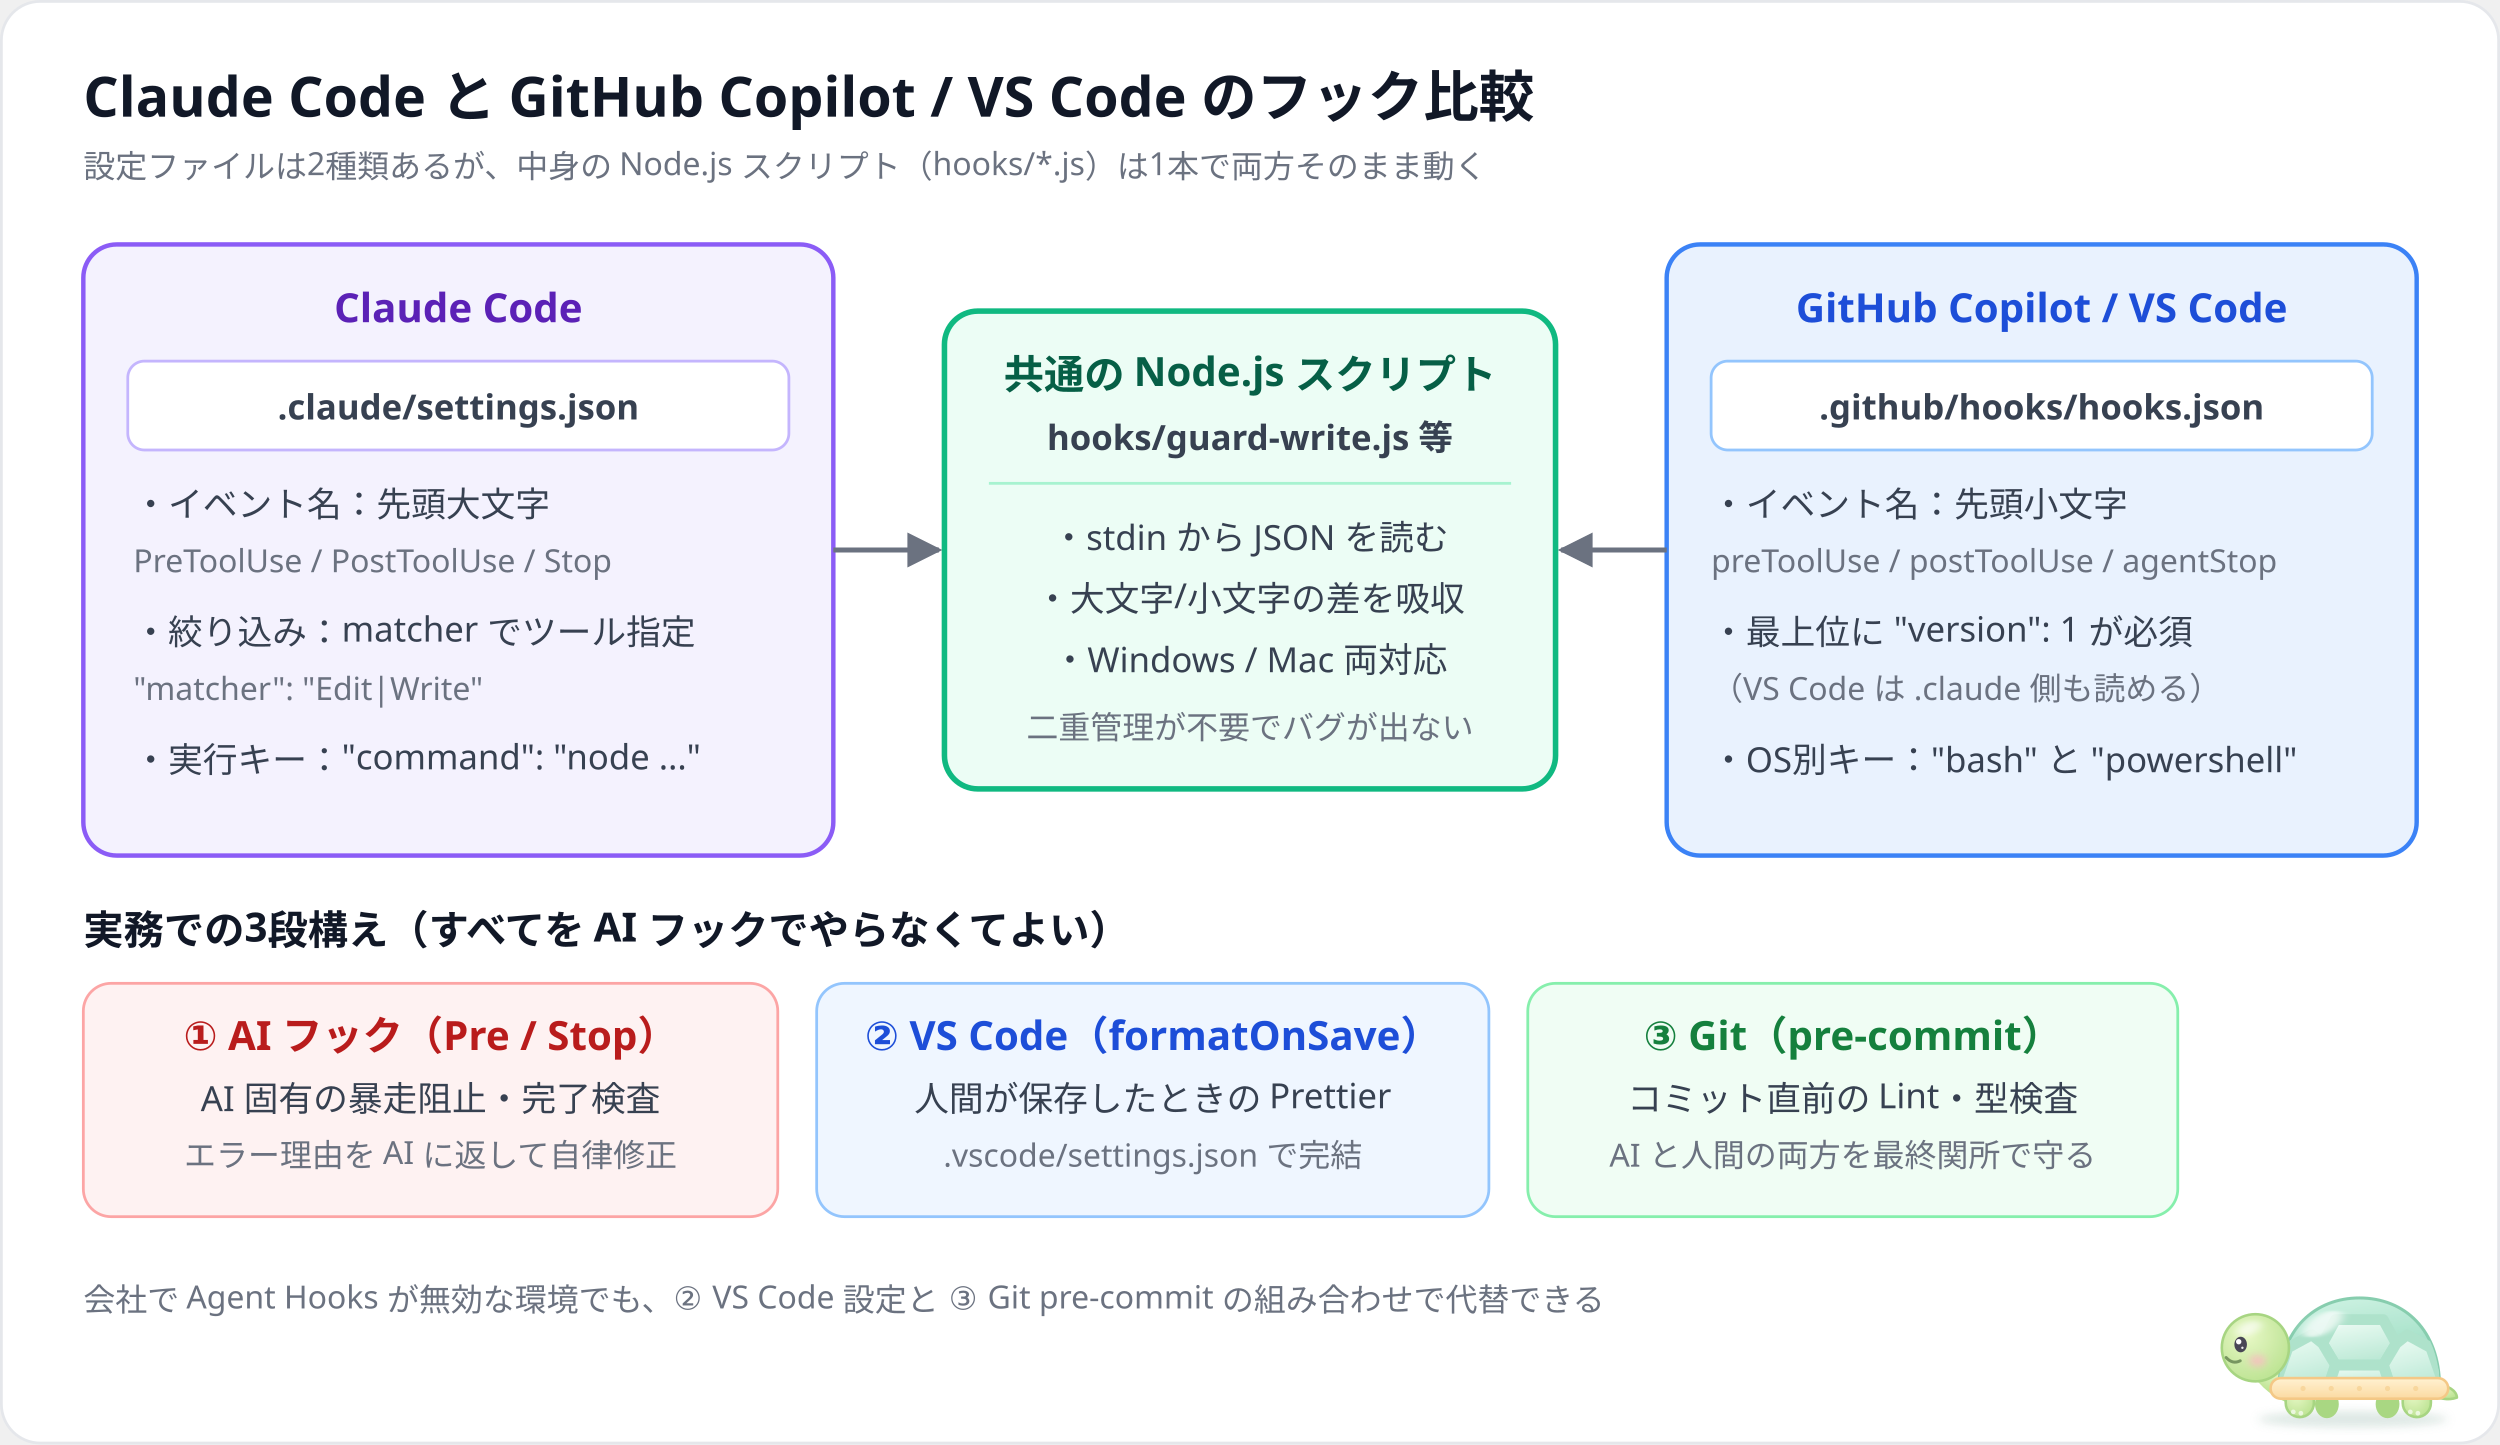
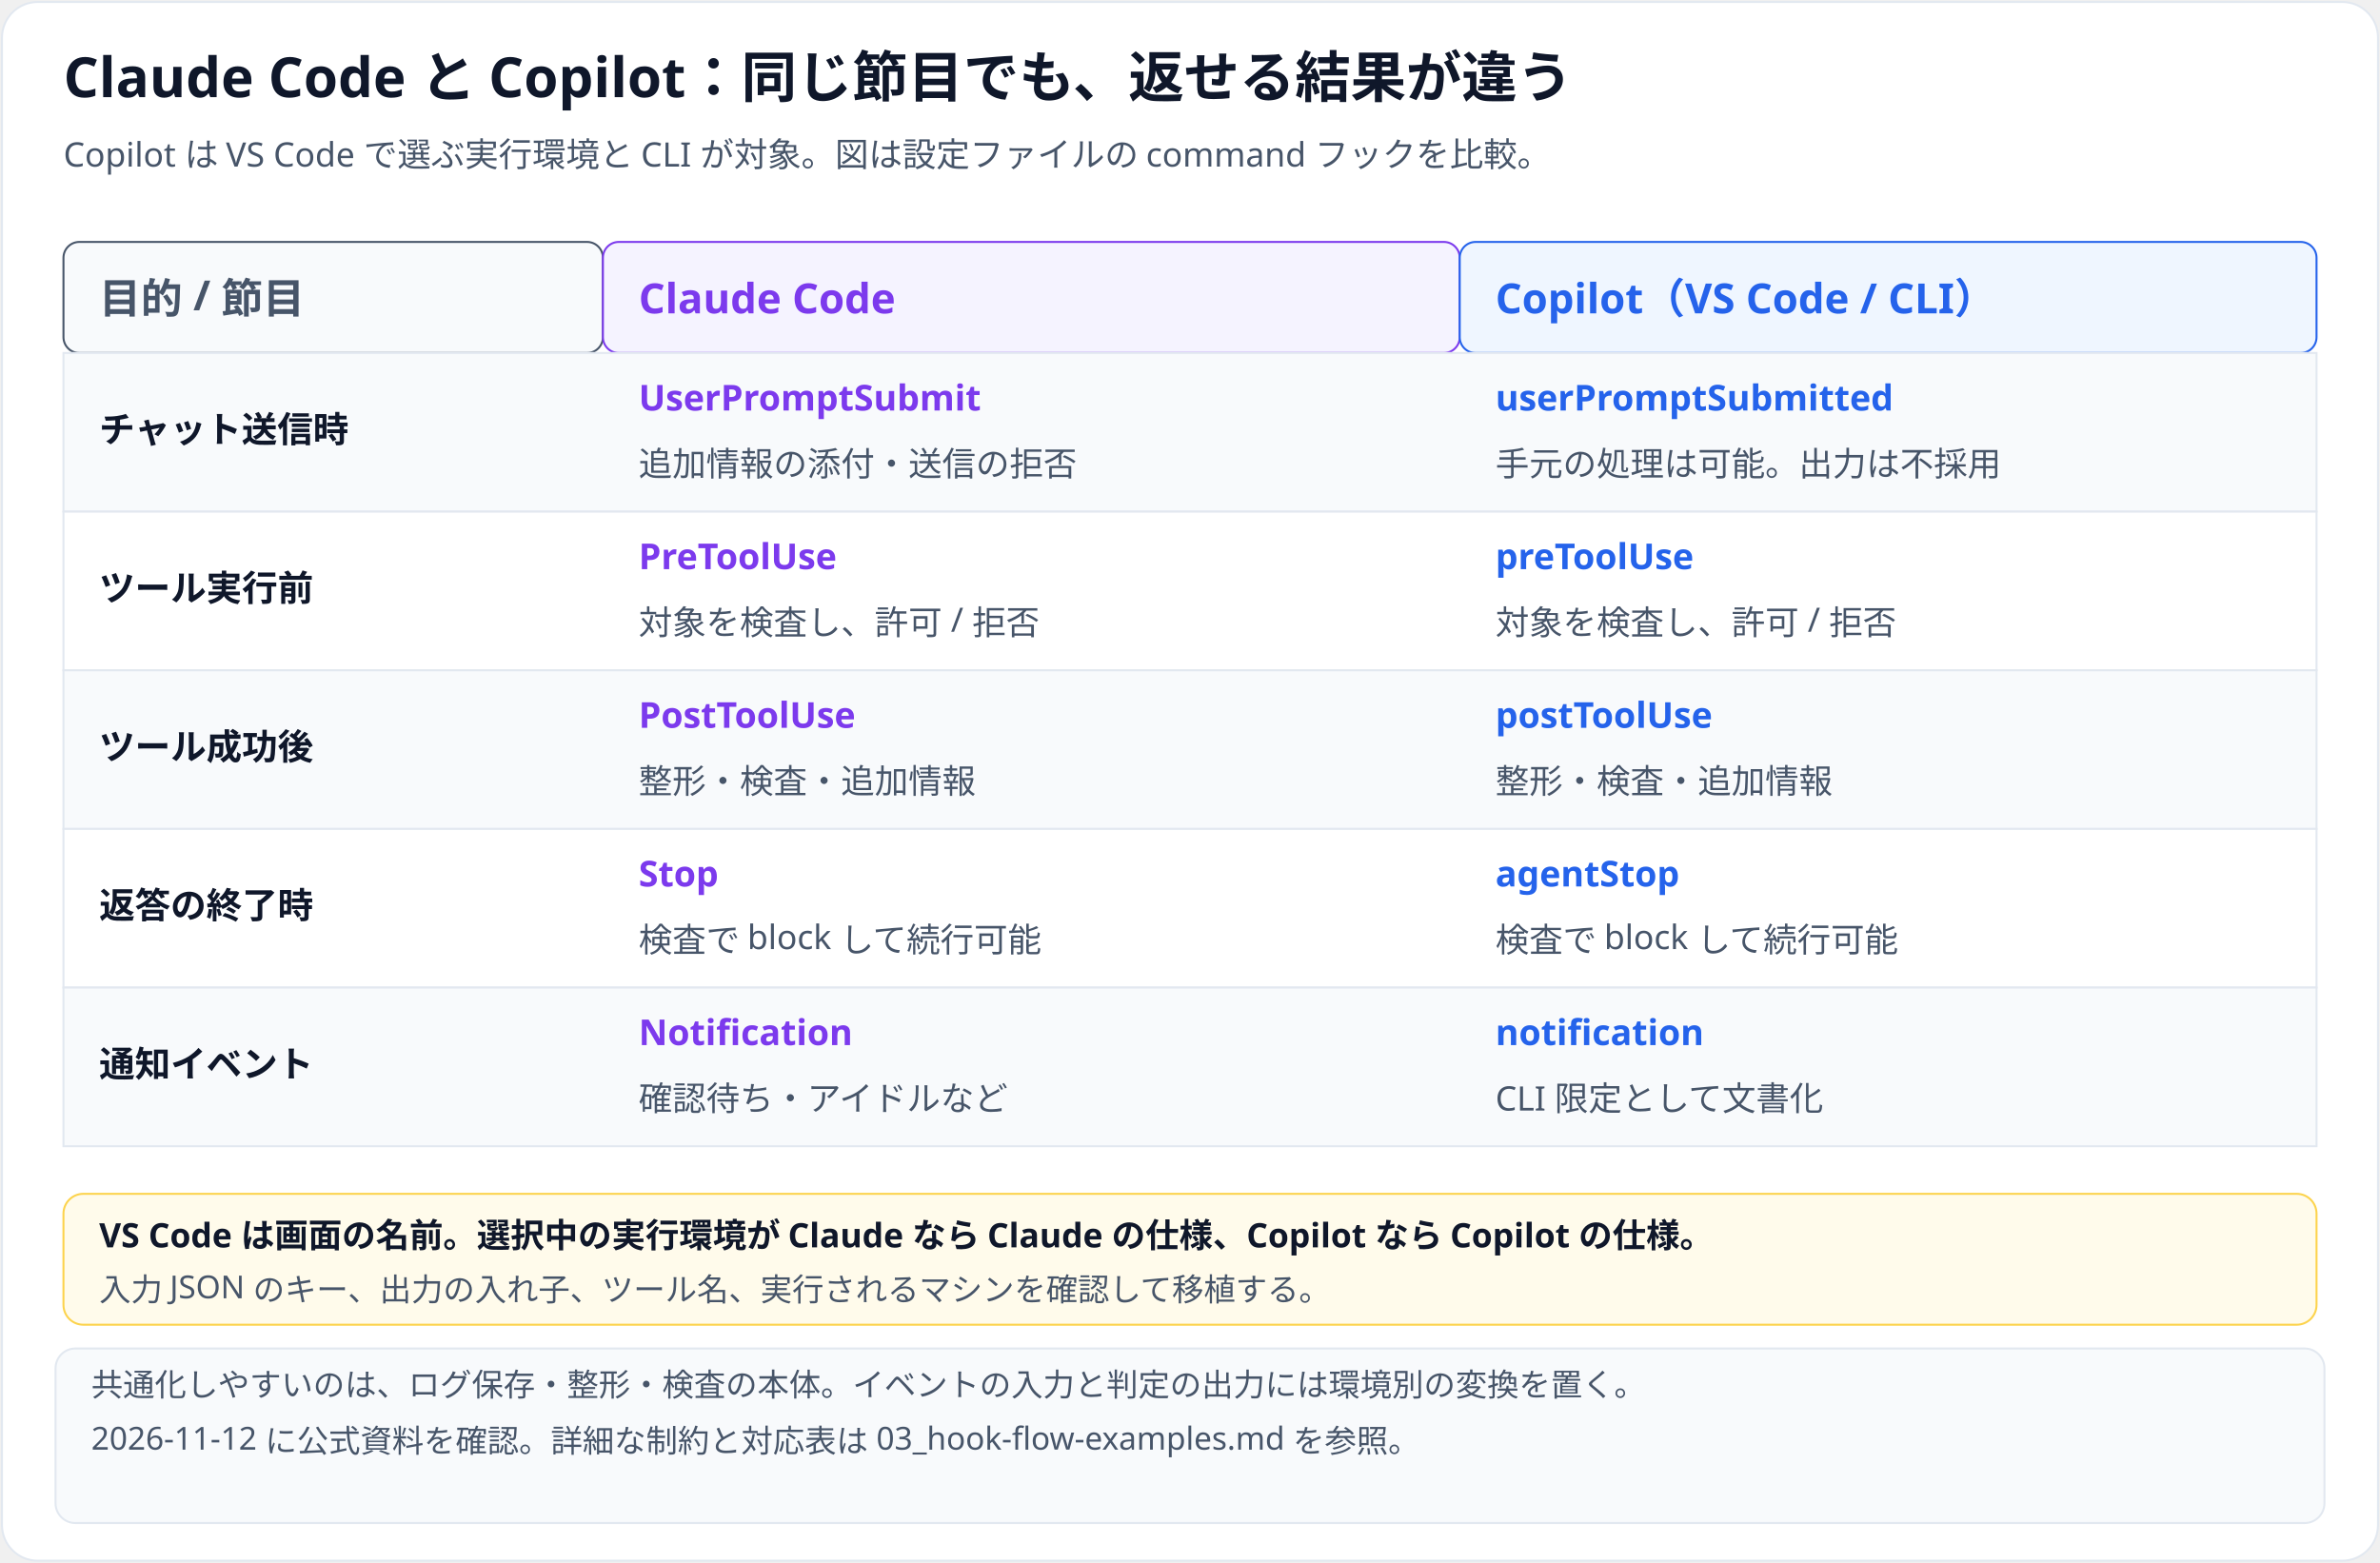
- <svg xmlns="http://www.w3.org/2000/svg" viewBox="0 0 900 520" font-family="Meiryo, 'Yu Gothic UI', 'Noto Sans JP', sans-serif">
+ <svg xmlns="http://www.w3.org/2000/svg" viewBox="0 0 1200 788" role="img" aria-labelledby="title desc" font-family="'Noto Sans JP', 'Yu Gothic UI', Meiryo, sans-serif">
  <defs>
-     <marker id="ah" viewBox="0 0 10 10" refX="9" refY="5" markerWidth="7" markerHeight="7" orient="auto-start-reverse">
-       <path d="M0,0 L10,5 L0,10 z" fill="#6b7280" />
+     <marker id="arrow-host" viewBox="0 0 10 10" refX="9" refY="5" markerWidth="6" markerHeight="6" orient="auto-start-reverse">
+       <path d="M0 0 L10 5 L0 10 Z" fill="#2563eb" />
    </marker>
-     <style>
-       .h{font-size:14.5px;font-weight:700}
-       .b{font-size:12.5px;fill:#374151}
-       .s{font-size:11.5px;fill:#6b7280}
-     </style>
+     <marker id="arrow-model" viewBox="0 0 10 10" refX="9" refY="5" markerWidth="6" markerHeight="6" orient="auto-start-reverse">
+       <path d="M0 0 L10 5 L0 10 Z" fill="#7c3aed" />
+     </marker>
+     <marker id="arrow-hook" viewBox="0 0 10 10" refX="9" refY="5" markerWidth="6" markerHeight="6" orient="auto-start-reverse">
+       <path d="M0 0 L10 5 L0 10 Z" fill="#059669" />
+     </marker>
+     <marker id="arrow-tool" viewBox="0 0 10 10" refX="9" refY="5" markerWidth="6" markerHeight="6" orient="auto-start-reverse">
+       <path d="M0 0 L10 5 L0 10 Z" fill="#475569" />
+     </marker>
+     <marker id="arrow-app" viewBox="0 0 10 10" refX="9" refY="5" markerWidth="6" markerHeight="6" orient="auto-start-reverse">
+       <path d="M0 0 L10 5 L0 10 Z" fill="#b45309" />
+     </marker>
+     <marker id="arrow-user" viewBox="0 0 10 10" refX="9" refY="5" markerWidth="6" markerHeight="6" orient="auto-start-reverse">
+       <path d="M0 0 L10 5 L0 10 Z" fill="#475569" />
+     </marker>
+     <marker id="arrow-red" viewBox="0 0 10 10" refX="9" refY="5" markerWidth="6" markerHeight="6" orient="auto-start-reverse">
+       <path d="M0 0 L10 5 L0 10 Z" fill="#be123c" />
+     </marker>
  </defs>
-   <rect x="0.5" y="0.5" width="899" height="519" rx="14" fill="#ffffff" stroke="#e5e7eb" />
-   <text x="30" y="42" font-size="20" font-weight="700" fill="#111827">Claude Code と GitHub Copilot / VS Code のフック比較</text>
-   <text x="30" y="64" class="s" font-size="13">設定ファイルは2種類あるが、中身の Node.js スクリプト（hooks/*.js）は1本で両方そのまま動く</text>
-   <rect x="30" y="88" width="270" height="220" rx="12" fill="#ede9fe" fill-opacity="0.6" stroke="#8b5cf6" stroke-width="1.6" />
-   <text x="165" y="116" text-anchor="middle" class="h" fill="#5b21b6">Claude Code</text>
-   <rect x="46" y="130" width="238" height="32" rx="6" fill="#ffffff" stroke="#c4b5fd" />
-   <text x="165" y="151" text-anchor="middle" class="b" font-weight="700">.claude/settings.json</text>
-   <text x="48" y="186" class="b">・イベント名：先頭大文字</text>
-   <text x="48" y="206" class="s">　PreToolUse / PostToolUse / Stop</text>
-   <text x="48" y="232" class="b">・絞り込み：matcher でツール指定</text>
-   <text x="48" y="252" class="s">　"matcher": "Edit|Write"</text>
-   <text x="48" y="278" class="b">・実行キー："command": "node ..."</text>
-   <rect x="600" y="88" width="270" height="220" rx="12" fill="#dbeafe" fill-opacity="0.6" stroke="#3b82f6" stroke-width="1.6" />
-   <text x="735" y="116" text-anchor="middle" class="h" fill="#1d4ed8">GitHub Copilot / VS Code</text>
-   <rect x="616" y="130" width="238" height="32" rx="6" fill="#ffffff" stroke="#93c5fd" />
-   <text x="735" y="151" text-anchor="middle" class="b" font-weight="700">.github/hooks/hooks.json</text>
-   <text x="616" y="186" class="b">・イベント名：先頭小文字</text>
-   <text x="616" y="206" class="s">　preToolUse / postToolUse / agentStop</text>
-   <text x="616" y="232" class="b">・最上位に "version": 1 が必須</text>
-   <text x="616" y="252" class="s">　（VS Code は .claude 側も読める）</text>
-   <text x="616" y="278" class="b">・OS別キー："bash" と "powershell"</text>
-   <line x1="300" y1="198" x2="338" y2="198" stroke="#6b7280" stroke-width="1.8" marker-end="url(#ah)" />
-   <line x1="600" y1="198" x2="562" y2="198" stroke="#6b7280" stroke-width="1.8" marker-end="url(#ah)" />
-   <rect x="340" y="112" width="220" height="172" rx="12" fill="#ecfdf5" stroke="#10b981" stroke-width="2" />
-   <text x="450" y="140" text-anchor="middle" class="h" fill="#065f46">共通の Node.js スクリプト</text>
-   <text x="450" y="162" text-anchor="middle" class="b" font-weight="700">hooks/guard-write.js 等</text>
-   <line x1="356" y1="174" x2="544" y2="174" stroke="#a7f3d0" />
-   <text x="450" y="198" text-anchor="middle" class="b">・stdin から JSON を読む</text>
-   <text x="450" y="220" text-anchor="middle" class="b">・大文字/小文字の差を吸収</text>
-   <text x="450" y="242" text-anchor="middle" class="b">・Windows / Mac 両対応</text>
-   <text x="450" y="266" text-anchor="middle" class="s">二重管理が不要でバグが出ない</text>
-   <text x="30" y="340" class="h" fill="#111827">実務での3段構え（すべてを AI フックでやらなくてよい）</text>
-   <rect x="30" y="354" width="250" height="84" rx="10" fill="#fef2f2" stroke="#fca5a5" />
-   <text x="155" y="378" text-anchor="middle" class="h" fill="#b91c1c">① AI フック（Pre / Stop）</text>
-   <text x="155" y="400" text-anchor="middle" class="b">AI 固有の暴走阻止・完了検査</text>
-   <text x="155" y="420" text-anchor="middle" class="s">エラー理由を AI に返して自律修正</text>
-   <rect x="294" y="354" width="242" height="84" rx="10" fill="#eff6ff" stroke="#93c5fd" />
-   <text x="415" y="378" text-anchor="middle" class="h" fill="#1d4ed8">② VS Code（formatOnSave）</text>
-   <text x="415" y="400" text-anchor="middle" class="b">人間が保存したときの Prettier</text>
-   <text x="415" y="420" text-anchor="middle" class="s">.vscode/settings.json で完結</text>
-   <rect x="550" y="354" width="234" height="84" rx="10" fill="#f0fdf4" stroke="#86efac" />
-   <text x="667" y="378" text-anchor="middle" class="h" fill="#15803d">③ Git（pre-commit）</text>
-   <text x="667" y="400" text-anchor="middle" class="b">コミット直前の Lint・型検査</text>
-   <text x="667" y="420" text-anchor="middle" class="s">AI と人間の両方を最終関所で守る</text>
-   <text x="30" y="472" class="s">会社で Agent Hooks が無効な環境でも、② VS Code 設定と ③ Git pre-commit の組み合わせで代替できる</text>
-   <g transform="translate(794 454) scale(0.78)">
-     <g id="kame-mark" opacity="0.94">
-       <defs>
-         <linearGradient id="kameShell" x1="0.3" y1="0" x2="0.6" y2="1">
-           <stop offset="0" stop-color="#c9f1e0" />
-           <stop offset="1" stop-color="#86d3b4" />
-         </linearGradient>
-         <linearGradient id="kameScute" x1="0.3" y1="0" x2="0.6" y2="1">
-           <stop offset="0" stop-color="#ecfbf4" />
-           <stop offset="1" stop-color="#b3e6d0" />
-         </linearGradient>
-         <radialGradient id="kameSkin" cx="0.38" cy="0.32" r="0.8">
-           <stop offset="0" stop-color="#e6f7c2" />
-           <stop offset="1" stop-color="#b3df86" />
-         </radialGradient>
-         <linearGradient id="kameRim" x1="0" y1="0" x2="0" y2="1">
-           <stop offset="0" stop-color="#fff1cf" />
-           <stop offset="1" stop-color="#fbd79b" />
-         </linearGradient>
-         <filter id="kameSoft" x="-20%" y="-50%" width="140%" height="200%">
-           <feGaussianBlur stdDeviation="2.2" />
-         </filter>
-         <filter id="kameGlow" x="-50%" y="-50%" width="200%" height="200%">
-           <feGaussianBlur stdDeviation="1.6" />
-         </filter>
-         <clipPath id="kameDome">
-           <path d="M34 58 C34 31 51 17 71 17 C92 17 108 32 108 58 Z" />
-         </clipPath>
-       </defs>
-       <ellipse cx="68" cy="73" rx="44" ry="3.6" fill="#5b8f7b" opacity="0.22" filter="url(#kameSoft)" />
-       <ellipse cx="56" cy="66" rx="5.5" ry="6.5" fill="#a4d47a" />
-       <ellipse cx="84" cy="66" rx="5.5" ry="6.5" fill="#a4d47a" />
-       <path d="M106 57 C112 57 116 60 116 63 C112 64.5 107 63.5 104 61 Z" fill="url(#kameSkin)" stroke="#a2d27a" stroke-width="1.2" stroke-linejoin="round" />
-       <path d="M42 60 C36 58 30 54 26 47" fill="none" stroke="url(#kameSkin)" stroke-width="13" stroke-linecap="round" />
-       <rect x="37" y="57" width="13" height="15" rx="6.5" fill="url(#kameSkin)" stroke="#a2d27a" stroke-width="1.2" />
-       <rect x="91" y="57" width="13" height="15" rx="6.5" fill="url(#kameSkin)" stroke="#a2d27a" stroke-width="1.2" />
-       <path d="M34 58 C34 31 51 17 71 17 C92 17 108 32 108 58 Z" fill="url(#kameShell)" stroke="#7fcaa9" stroke-width="1.4" />
-       <g clip-path="url(#kameDome)" fill="url(#kameScute)" stroke="#a9e0c8" stroke-width="5" stroke-linejoin="round">
-         <path d="M60 27 L82 27 L88 38 L82 48 L60 48 L54 38 Z" />
-         <path d="M31 60 L38 40 L49 34 L54 38 L60 48 L56 60 Z" />
-         <path d="M111 60 L104 40 L93 34 L88 38 L82 48 L86 60 Z" />
-         <path d="M60 48 L82 48 L86 60 L56 60 Z" />
-       </g>
-       <ellipse cx="54" cy="29" rx="10" ry="4.5" fill="#ffffff" opacity="0.7" transform="rotate(-28 54 29)" filter="url(#kameGlow)" />
-       <rect x="30" y="54" width="82" height="9.5" rx="4.75" fill="url(#kameRim)" stroke="#f3c57e" stroke-width="1.2" />
-       <g fill="#f6cf8f" opacity="0.8">
-         <circle cx="45" cy="58.8" r="1.2" />
-         <circle cx="58" cy="58.8" r="1.2" />
-         <circle cx="71" cy="58.8" r="1.2" />
-         <circle cx="84" cy="58.8" r="1.2" />
-         <circle cx="97" cy="58.8" r="1.2" />
-       </g>
-       <circle cx="23" cy="40" r="15.5" fill="url(#kameSkin)" stroke="#a2d27a" stroke-width="1.2" />
-       <ellipse cx="20" cy="31" rx="6" ry="3" fill="#ffffff" opacity="0.6" transform="rotate(-20 20 31)" filter="url(#kameGlow)" />
-       <ellipse cx="16.2" cy="38.5" rx="2.9" ry="3.6" fill="#3d3a4a" />
-       <circle cx="15.3" cy="37.2" r="1.25" fill="#ffffff" />
-       <circle cx="17" cy="40" r="0.55" fill="#ffffff" opacity="0.9" />
-       <ellipse cx="24" cy="46" rx="4" ry="2.6" fill="#ffb3c1" opacity="0.75" filter="url(#kameGlow)" />
-       <path d="M9.5 44.5 Q12.5 47.8 16 46" fill="none" stroke="#6f8f56" stroke-width="1.4" stroke-linecap="round" />
-       <g fill="#ffffff" opacity="0.65">
-         <circle cx="40.5" cy="69.6" r="1.1" />
-         <circle cx="44" cy="70.2" r="1.1" />
-         <circle cx="94.5" cy="69.6" r="1.1" />
-         <circle cx="98" cy="70.2" r="1.1" />
-       </g>
-     </g>
-   </g>
+   <rect x="1" y="1" width="1198" height="786" rx="18" fill="#fff" stroke="#e2e8f0" />
+   <text x="32" y="49" font-size="28" font-weight="700" fill="#0f172a" text-anchor="start">Claude Code と Copilot：同じ節目でも、返せる結果が違う</text>
+   <text x="32" y="84" font-size="17" font-weight="400" fill="#475569" text-anchor="start">Copilot は VS Code で選ぶ実行環境と CLI が対象。図は設定ファイルの command フックを比較。</text>
+   <rect x="32" y="122" width="272" height="56" rx="8" fill="#f8fafc" stroke="#475569" />
+   <text x="50" y="158" font-size="21" font-weight="700" fill="#475569" text-anchor="start">目的 / 節目</text>
+   <rect x="304" y="122" width="432" height="56" rx="8" fill="#f5f3ff" stroke="#7c3aed" />
+   <text x="322" y="158" font-size="21" font-weight="700" fill="#7c3aed" text-anchor="start">Claude Code</text>
+   <rect x="736" y="122" width="432" height="56" rx="8" fill="#eff6ff" stroke="#2563eb" />
+   <text x="754" y="158" font-size="21" font-weight="700" fill="#2563eb" text-anchor="start">Copilot（VS Code / CLI）</text>
+   <rect x="32" y="178" width="1136" height="80" rx="0" fill="#f8fafc" stroke="#e2e8f0" />
+   <text x="50" y="223" font-size="18" font-weight="700" fill="#0f172a" text-anchor="start">チャット送信時</text>
+   <text x="322" y="207" font-size="18" font-weight="700" fill="#7c3aed" text-anchor="start">UserPromptSubmit</text>
+   <text x="322" y="240" font-size="17" font-weight="400" fill="#475569" text-anchor="start">追加情報の添付・送信の拒否</text>
+   <text x="754" y="207" font-size="18" font-weight="700" fill="#2563eb" text-anchor="start">userPromptSubmitted</text>
+   <text x="754" y="240" font-size="17" font-weight="400" fill="#475569" text-anchor="start">手元の処理は可能。出力は不採用</text>
+   <rect x="32" y="258" width="1136" height="80" rx="0" fill="#fff" stroke="#e2e8f0" />
+   <text x="50" y="303" font-size="18" font-weight="700" fill="#0f172a" text-anchor="start">ツール実行前</text>
+   <text x="322" y="287" font-size="18" font-weight="700" fill="#7c3aed" text-anchor="start">PreToolUse</text>
+   <text x="322" y="320" font-size="17" font-weight="400" fill="#475569" text-anchor="start">対象を検査し、許可 / 拒否</text>
+   <text x="754" y="287" font-size="18" font-weight="700" fill="#2563eb" text-anchor="start">preToolUse</text>
+   <text x="754" y="320" font-size="17" font-weight="400" fill="#475569" text-anchor="start">対象を検査し、許可 / 拒否</text>
+   <rect x="32" y="338" width="1136" height="80" rx="0" fill="#f8fafc" stroke="#e2e8f0" />
+   <text x="50" y="383" font-size="18" font-weight="700" fill="#0f172a" text-anchor="start">ツール成功後</text>
+   <text x="322" y="367" font-size="18" font-weight="700" fill="#7c3aed" text-anchor="start">PostToolUse</text>
+   <text x="322" y="400" font-size="17" font-weight="400" fill="#475569" text-anchor="start">整形・検査・追加情報</text>
+   <text x="754" y="367" font-size="18" font-weight="700" fill="#2563eb" text-anchor="start">postToolUse</text>
+   <text x="754" y="400" font-size="17" font-weight="400" fill="#475569" text-anchor="start">整形・検査・追加情報</text>
+   <rect x="32" y="418" width="1136" height="80" rx="0" fill="#fff" stroke="#e2e8f0" />
+   <text x="50" y="463" font-size="18" font-weight="700" fill="#0f172a" text-anchor="start">返答の終了時</text>
+   <text x="322" y="447" font-size="18" font-weight="700" fill="#7c3aed" text-anchor="start">Stop</text>
+   <text x="322" y="480" font-size="17" font-weight="400" fill="#475569" text-anchor="start">検査で block して続行可能</text>
+   <text x="754" y="447" font-size="18" font-weight="700" fill="#2563eb" text-anchor="start">agentStop</text>
+   <text x="754" y="480" font-size="17" font-weight="400" fill="#475569" text-anchor="start">検査で block して続行可能</text>
+   <rect x="32" y="498" width="1136" height="80" rx="0" fill="#f8fafc" stroke="#e2e8f0" />
+   <text x="50" y="543" font-size="18" font-weight="700" fill="#0f172a" text-anchor="start">通知イベント</text>
+   <text x="322" y="527" font-size="18" font-weight="700" fill="#7c3aed" text-anchor="start">Notification</text>
+   <text x="322" y="560" font-size="17" font-weight="400" fill="#475569" text-anchor="start">確認待ち・アイドルなど</text>
+   <text x="754" y="527" font-size="18" font-weight="700" fill="#2563eb" text-anchor="start">notification</text>
+   <text x="754" y="560" font-size="17" font-weight="400" fill="#475569" text-anchor="start">CLI 限定として文書化</text>
+   <rect x="32" y="602" width="1136" height="66" rx="10" fill="#fffbeb" stroke="#fcd34d" />
+   <text x="50" y="629" font-size="17" font-weight="700" fill="#0f172a" text-anchor="start">VS Code は画面の名前。選択中の実行環境が Claude なら Claude の仕様、Copilot なら Copilot の仕様。</text>
+   <text x="50" y="656" font-size="16" font-weight="400" fill="#475569" text-anchor="start">入力 JSON のキー、出力の入れ子、ツール名、実行されるマシンを確認して移植する。</text>
+   <rect x="28" y="680" width="1144" height="88" rx="10" fill="#f8fafc" stroke="#e2e8f0" />
+   <text x="46" y="704" font-size="16" font-weight="400" fill="#475569" text-anchor="start">共通化しやすいのは、ログ保存・整形・検査の本体。イベントの入力と判定の出力には環境別の変換を置く。</text>
+   <text x="46" y="731" font-size="16" font-weight="400" fill="#475569" text-anchor="start">2026-11-12 に公式資料を確認。詳細な制約と対応表は 03_hook-flow-examples.md を参照。</text>
</svg>
